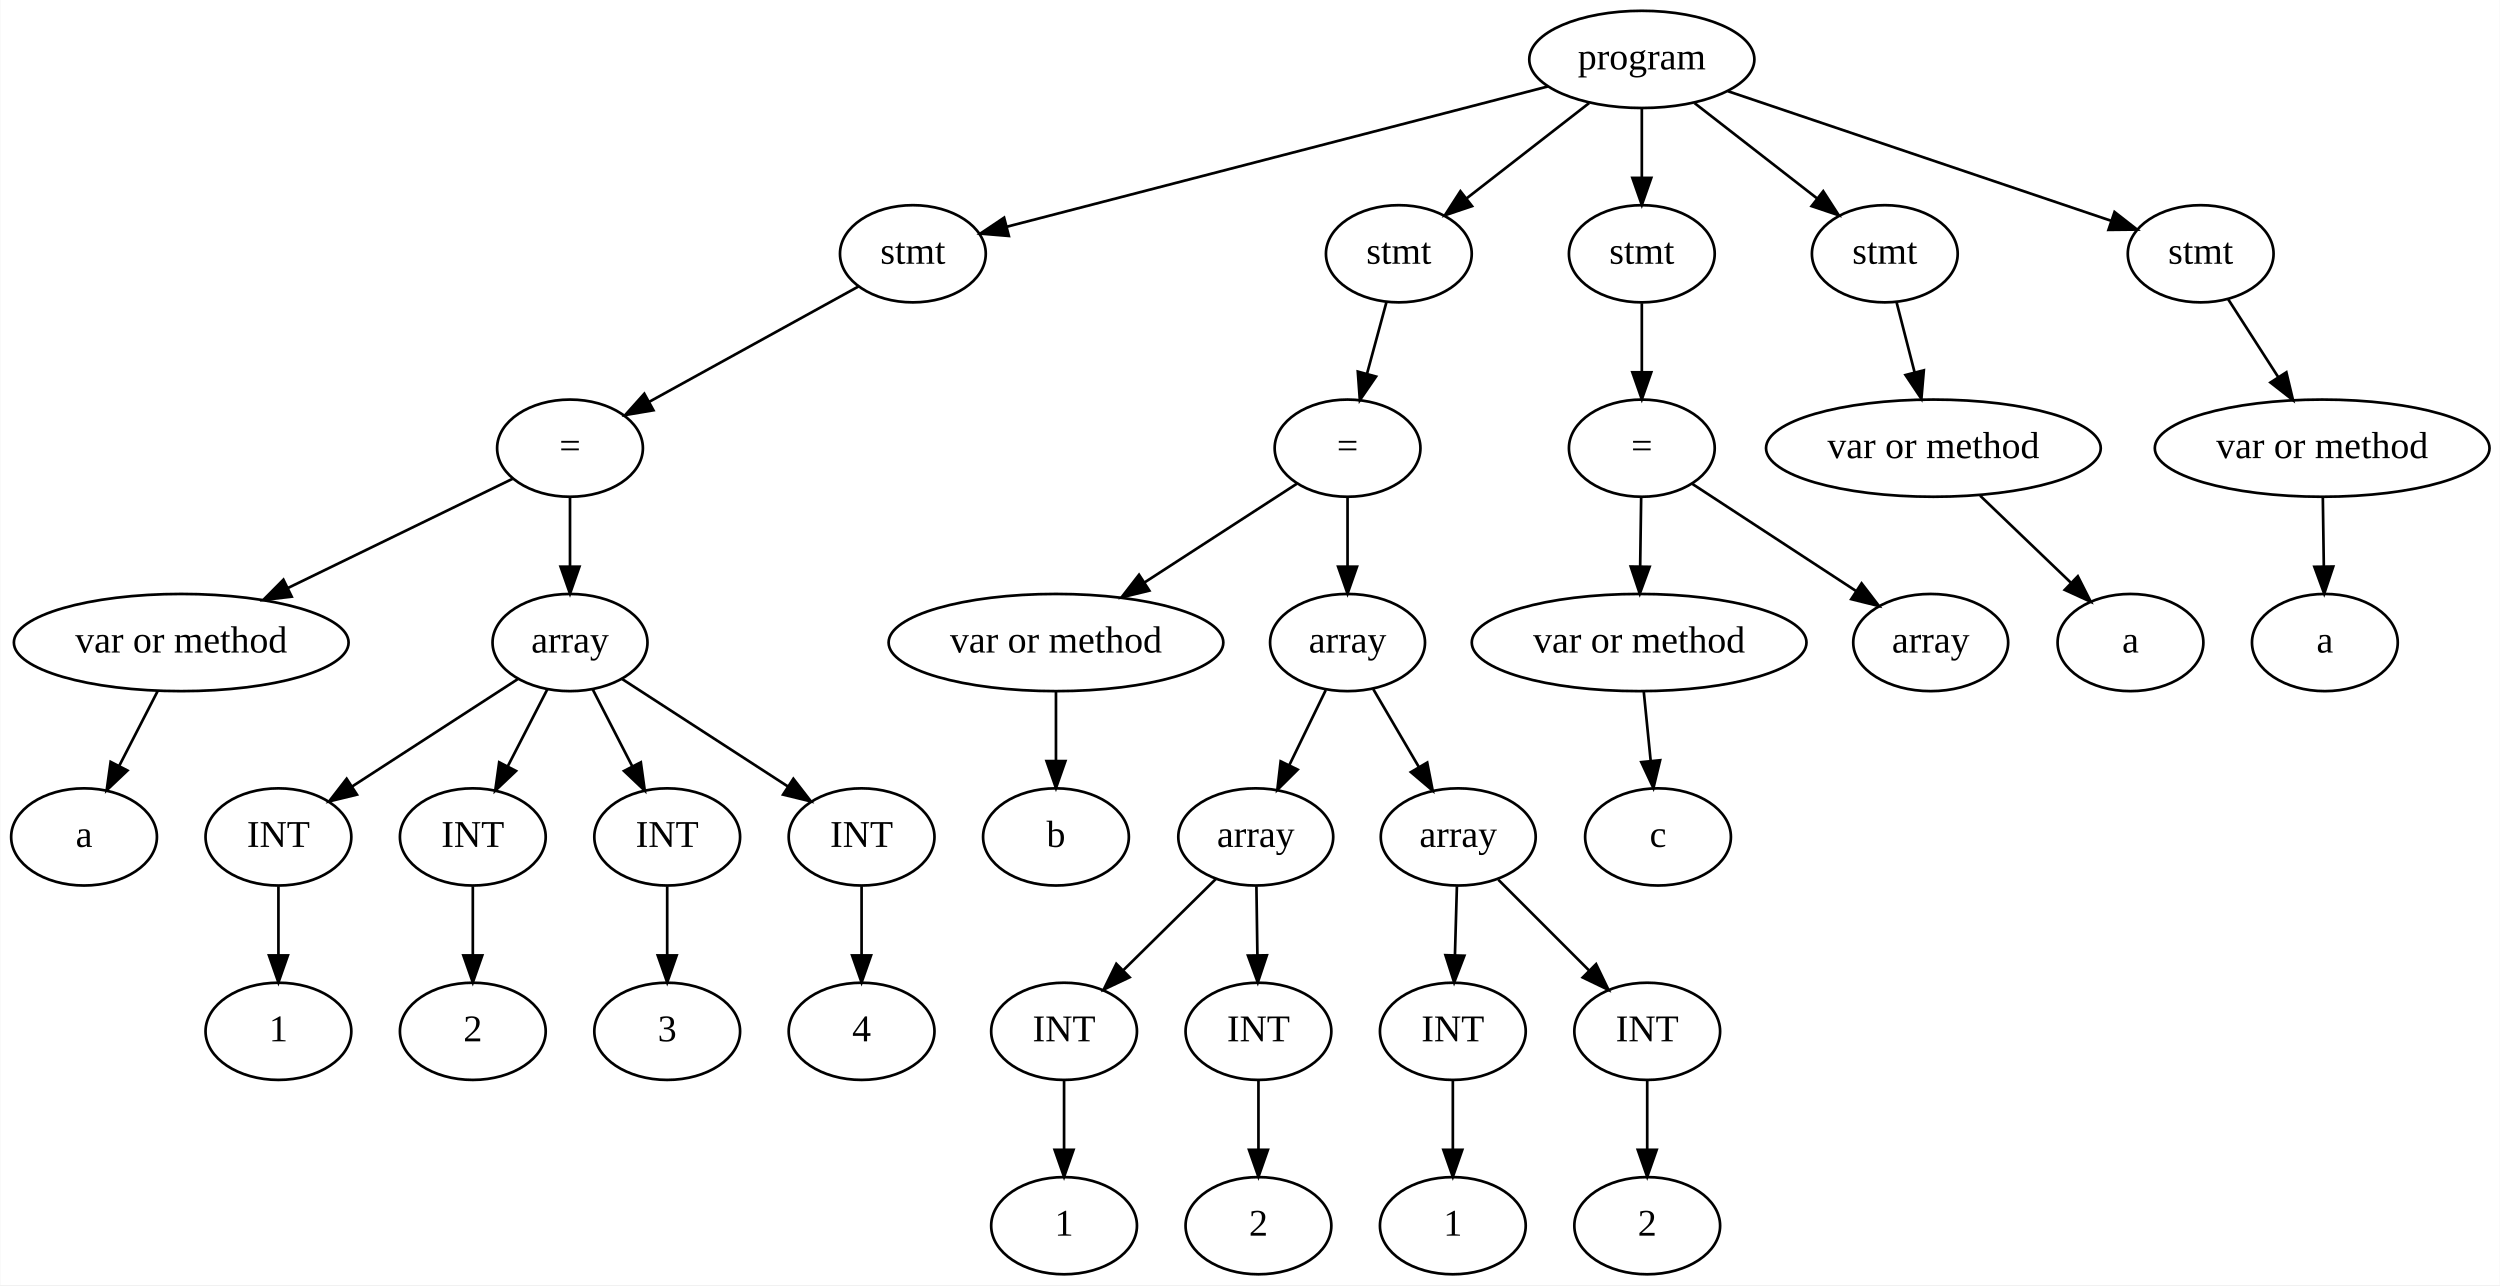
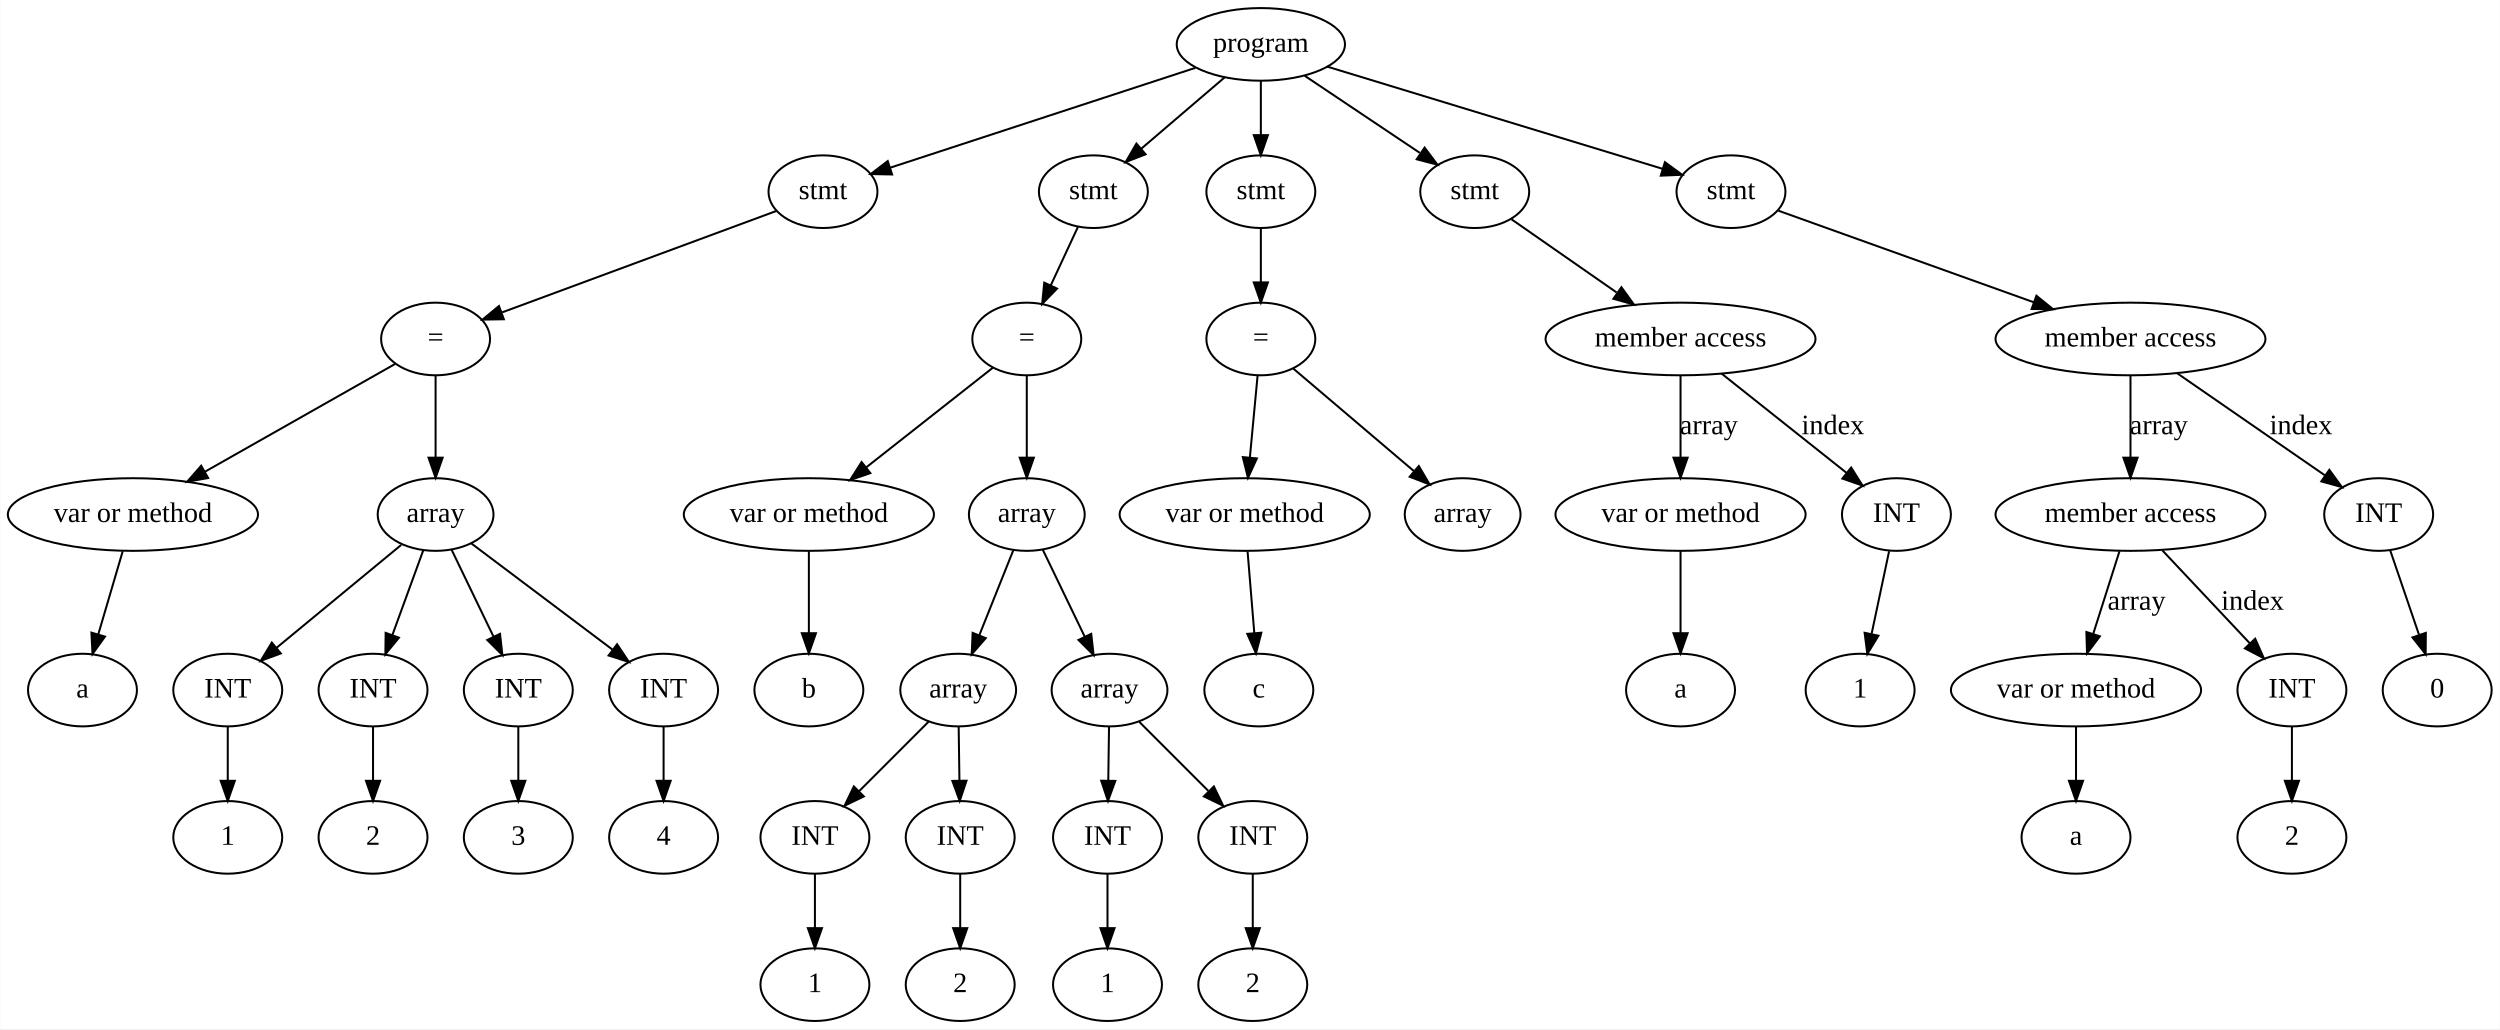
- <svg xmlns="http://www.w3.org/2000/svg" width="926pt" height="476pt" viewBox="0.00 0.00 925.74 476.00">
-   <g id="graph0" class="graph" transform="scale(1 1) rotate(0) translate(4 472)">
-     <polygon fill="white" stroke="none" points="-4,4 -4,-472 921.745,-472 921.745,4 -4,4" />
+ <svg xmlns="http://www.w3.org/2000/svg" width="1239pt" height="510pt" viewBox="0.00 0.00 1238.74 510.00">
+   <g id="graph0" class="graph" transform="scale(1 1) rotate(0) translate(4 506)">
+     <polygon fill="white" stroke="none" points="-4,4 -4,-506 1234.74,-506 1234.74,4 -4,4" />
    <g id="node1" class="node">
-       <ellipse fill="none" stroke="black" cx="604" cy="-450" rx="41.693" ry="18" />
-       <text text-anchor="middle" x="604" y="-446.3" font-family="Times New Roman,serif" font-size="14.00">program</text>
+       <ellipse fill="none" stroke="black" cx="620.745" cy="-484" rx="41.693" ry="18" />
+       <text text-anchor="middle" x="620.745" y="-480.3" font-family="Times New Roman,serif" font-size="14.00">program</text>
    </g>
    <g id="node2" class="node">
-       <ellipse fill="none" stroke="black" cx="334" cy="-378" rx="27" ry="18" />
-       <text text-anchor="middle" x="334" y="-374.3" font-family="Times New Roman,serif" font-size="14.00">stmt</text>
+       <ellipse fill="none" stroke="black" cx="403.745" cy="-411" rx="27" ry="18" />
+       <text text-anchor="middle" x="403.745" y="-407.3" font-family="Times New Roman,serif" font-size="14.00">stmt</text>
    </g>
    <g id="edge13" class="edge">
-       <path fill="none" stroke="black" d="M569.255,-439.992C517.447,-426.56 420.511,-401.429 368.718,-388.001" />
-       <polygon fill="black" stroke="black" points="369.547,-384.6 358.989,-385.479 367.79,-391.376 369.547,-384.6" />
+       <path fill="none" stroke="black" d="M588.257,-472.371C547.515,-459.04 478.037,-436.308 436.957,-422.867" />
+       <polygon fill="black" stroke="black" points="438,-419.525 427.407,-419.742 435.823,-426.178 438,-419.525" />
    </g>
    <g id="node15" class="node">
-       <ellipse fill="none" stroke="black" cx="514" cy="-378" rx="27" ry="18" />
-       <text text-anchor="middle" x="514" y="-374.3" font-family="Times New Roman,serif" font-size="14.00">stmt</text>
+       <ellipse fill="none" stroke="black" cx="537.745" cy="-411" rx="27" ry="18" />
+       <text text-anchor="middle" x="537.745" y="-407.3" font-family="Times New Roman,serif" font-size="14.00">stmt</text>
    </g>
    <g id="edge28" class="edge">
-       <path fill="none" stroke="black" d="M584.471,-433.811C571.161,-423.458 553.416,-409.657 539.064,-398.494" />
-       <polygon fill="black" stroke="black" points="541.106,-395.649 531.064,-392.272 536.809,-401.174 541.106,-395.649" />
+       <path fill="none" stroke="black" d="M602.735,-467.594C590.653,-457.259 574.611,-443.536 561.488,-432.31" />
+       <polygon fill="black" stroke="black" points="563.63,-429.537 553.755,-425.696 559.079,-434.856 563.63,-429.537" />
    </g>
    <g id="node30" class="node">
-       <ellipse fill="none" stroke="black" cx="604" cy="-378" rx="27" ry="18" />
-       <text text-anchor="middle" x="604" y="-374.3" font-family="Times New Roman,serif" font-size="14.00">stmt</text>
+       <ellipse fill="none" stroke="black" cx="620.745" cy="-411" rx="27" ry="18" />
+       <text text-anchor="middle" x="620.745" y="-407.3" font-family="Times New Roman,serif" font-size="14.00">stmt</text>
    </g>
    <g id="edge33" class="edge">
-       <path fill="none" stroke="black" d="M604,-431.697C604,-423.983 604,-414.712 604,-406.112" />
-       <polygon fill="black" stroke="black" points="607.5,-406.104 604,-396.104 600.5,-406.104 607.5,-406.104" />
+       <path fill="none" stroke="black" d="M620.745,-465.813C620.745,-457.789 620.745,-448.047 620.745,-439.069" />
+       <polygon fill="black" stroke="black" points="624.245,-439.029 620.745,-429.029 617.245,-439.029 624.245,-439.029" />
    </g>
    <g id="node35" class="node">
-       <ellipse fill="none" stroke="black" cx="694" cy="-378" rx="27" ry="18" />
-       <text text-anchor="middle" x="694" y="-374.3" font-family="Times New Roman,serif" font-size="14.00">stmt</text>
+       <ellipse fill="none" stroke="black" cx="726.745" cy="-411" rx="27" ry="18" />
+       <text text-anchor="middle" x="726.745" y="-407.3" font-family="Times New Roman,serif" font-size="14.00">stmt</text>
+     </g>
+     <g id="edge39" class="edge">
+       <path fill="none" stroke="black" d="M642.451,-468.461C658.956,-457.405 681.77,-442.125 699.501,-430.248" />
+       <polygon fill="black" stroke="black" points="701.89,-432.861 708.25,-424.388 697.994,-427.045 701.89,-432.861" />
+     </g>
+     <g id="node41" class="node">
+       <ellipse fill="none" stroke="black" cx="853.745" cy="-411" rx="27" ry="18" />
+       <text text-anchor="middle" x="853.745" y="-407.3" font-family="Times New Roman,serif" font-size="14.00">stmt</text>
+     </g>
+     <g id="edge48" class="edge">
+       <path fill="none" stroke="black" d="M653.634,-472.978C697.624,-459.573 775.231,-435.925 819.768,-422.353" />
+       <polygon fill="black" stroke="black" points="820.997,-425.638 829.542,-419.375 818.956,-418.942 820.997,-425.638" />
+     </g>
+     <g id="node3" class="node">
+       <ellipse fill="none" stroke="black" cx="211.745" cy="-338" rx="27" ry="18" />
+       <text text-anchor="middle" x="211.745" y="-334.3" font-family="Times New Roman,serif" font-size="14.00">=</text>
+     </g>
+     <g id="edge12" class="edge">
+       <path fill="none" stroke="black" d="M380.585,-401.436C346.709,-388.909 283.477,-365.526 244.745,-351.203" />
+       <polygon fill="black" stroke="black" points="245.58,-347.78 234.986,-347.595 243.152,-354.346 245.58,-347.78" />
+     </g>
+     <g id="node4" class="node">
+       <ellipse fill="none" stroke="black" cx="61.745" cy="-251" rx="61.99" ry="18" />
+       <text text-anchor="middle" x="61.745" y="-247.3" font-family="Times New Roman,serif" font-size="14.00">var or method</text>
+     </g>
+     <g id="edge10" class="edge">
+       <path fill="none" stroke="black" d="M191.826,-325.713C167.776,-312.084 126.885,-288.913 97.361,-272.183" />
+       <polygon fill="black" stroke="black" points="99.02,-269.1 88.595,-267.215 95.569,-275.19 99.02,-269.1" />
+     </g>
+     <g id="node6" class="node">
+       <ellipse fill="none" stroke="black" cx="211.745" cy="-251" rx="28.695" ry="18" />
+       <text text-anchor="middle" x="211.745" y="-247.3" font-family="Times New Roman,serif" font-size="14.00">array</text>
+     </g>
+     <g id="edge11" class="edge">
+       <path fill="none" stroke="black" d="M211.745,-319.799C211.745,-308.163 211.745,-292.548 211.745,-279.237" />
+       <polygon fill="black" stroke="black" points="215.245,-279.175 211.745,-269.175 208.245,-279.175 215.245,-279.175" />
+     </g>
+     <g id="node5" class="node">
+       <ellipse fill="none" stroke="black" cx="36.745" cy="-164" rx="27" ry="18" />
+       <text text-anchor="middle" x="36.745" y="-160.3" font-family="Times New Roman,serif" font-size="14.00">a</text>
+     </g>
+     <g id="edge1" class="edge">
+       <path fill="none" stroke="black" d="M56.685,-232.799C53.206,-220.97 48.518,-205.03 44.562,-191.578" />
+       <polygon fill="black" stroke="black" points="47.89,-190.491 41.711,-181.885 41.175,-192.467 47.89,-190.491" />
+     </g>
+     <g id="node7" class="node">
+       <ellipse fill="none" stroke="black" cx="108.745" cy="-164" rx="27" ry="18" />
+       <text text-anchor="middle" x="108.745" y="-160.3" font-family="Times New Roman,serif" font-size="14.00">INT</text>
+     </g>
+     <g id="edge3" class="edge">
+       <path fill="none" stroke="black" d="M194.736,-235.964C177.913,-222.081 152.002,-200.698 133.018,-185.031" />
+       <polygon fill="black" stroke="black" points="135.038,-182.16 125.097,-178.495 130.582,-187.559 135.038,-182.16" />
+     </g>
+     <g id="node9" class="node">
+       <ellipse fill="none" stroke="black" cx="180.745" cy="-164" rx="27" ry="18" />
+       <text text-anchor="middle" x="180.745" y="-160.3" font-family="Times New Roman,serif" font-size="14.00">INT</text>
+     </g>
+     <g id="edge5" class="edge">
+       <path fill="none" stroke="black" d="M205.62,-233.207C201.247,-221.216 195.278,-204.851 190.284,-191.157" />
+       <polygon fill="black" stroke="black" points="193.571,-189.954 186.856,-181.758 186.995,-192.352 193.571,-189.954" />
+     </g>
+     <g id="node11" class="node">
+       <ellipse fill="none" stroke="black" cx="252.745" cy="-164" rx="27" ry="18" />
+       <text text-anchor="middle" x="252.745" y="-160.3" font-family="Times New Roman,serif" font-size="14.00">INT</text>
+     </g>
+     <g id="edge7" class="edge">
+       <path fill="none" stroke="black" d="M219.65,-233.611C225.549,-221.382 233.719,-204.443 240.466,-190.456" />
+       <polygon fill="black" stroke="black" points="243.671,-191.866 244.864,-181.339 237.367,-188.825 243.671,-191.866" />
+     </g>
+     <g id="node13" class="node">
+       <ellipse fill="none" stroke="black" cx="324.745" cy="-164" rx="27" ry="18" />
+       <text text-anchor="middle" x="324.745" y="-160.3" font-family="Times New Roman,serif" font-size="14.00">INT</text>
+     </g>
+     <g id="edge9" class="edge">
+       <path fill="none" stroke="black" d="M229.401,-236.719C248.168,-222.602 278.018,-200.148 299.317,-184.127" />
+       <polygon fill="black" stroke="black" points="301.695,-186.718 307.582,-177.91 297.487,-181.124 301.695,-186.718" />
+     </g>
+     <g id="node8" class="node">
+       <ellipse fill="none" stroke="black" cx="108.745" cy="-91" rx="27" ry="18" />
+       <text text-anchor="middle" x="108.745" y="-87.3" font-family="Times New Roman,serif" font-size="14.00">1</text>
+     </g>
+     <g id="edge2" class="edge">
+       <path fill="none" stroke="black" d="M108.745,-145.813C108.745,-137.789 108.745,-128.047 108.745,-119.069" />
+       <polygon fill="black" stroke="black" points="112.245,-119.029 108.745,-109.029 105.245,-119.029 112.245,-119.029" />
+     </g>
+     <g id="node10" class="node">
+       <ellipse fill="none" stroke="black" cx="180.745" cy="-91" rx="27" ry="18" />
+       <text text-anchor="middle" x="180.745" y="-87.3" font-family="Times New Roman,serif" font-size="14.00">2</text>
+     </g>
+     <g id="edge4" class="edge">
+       <path fill="none" stroke="black" d="M180.745,-145.813C180.745,-137.789 180.745,-128.047 180.745,-119.069" />
+       <polygon fill="black" stroke="black" points="184.245,-119.029 180.745,-109.029 177.245,-119.029 184.245,-119.029" />
+     </g>
+     <g id="node12" class="node">
+       <ellipse fill="none" stroke="black" cx="252.745" cy="-91" rx="27" ry="18" />
+       <text text-anchor="middle" x="252.745" y="-87.3" font-family="Times New Roman,serif" font-size="14.00">3</text>
+     </g>
+     <g id="edge6" class="edge">
+       <path fill="none" stroke="black" d="M252.745,-145.813C252.745,-137.789 252.745,-128.047 252.745,-119.069" />
+       <polygon fill="black" stroke="black" points="256.245,-119.029 252.745,-109.029 249.245,-119.029 256.245,-119.029" />
+     </g>
+     <g id="node14" class="node">
+       <ellipse fill="none" stroke="black" cx="324.745" cy="-91" rx="27" ry="18" />
+       <text text-anchor="middle" x="324.745" y="-87.3" font-family="Times New Roman,serif" font-size="14.00">4</text>
+     </g>
+     <g id="edge8" class="edge">
+       <path fill="none" stroke="black" d="M324.745,-145.813C324.745,-137.789 324.745,-128.047 324.745,-119.069" />
+       <polygon fill="black" stroke="black" points="328.245,-119.029 324.745,-109.029 321.245,-119.029 328.245,-119.029" />
+     </g>
+     <g id="node16" class="node">
+       <ellipse fill="none" stroke="black" cx="504.745" cy="-338" rx="27" ry="18" />
+       <text text-anchor="middle" x="504.745" y="-334.3" font-family="Times New Roman,serif" font-size="14.00">=</text>
+     </g>
+     <g id="edge27" class="edge">
+       <path fill="none" stroke="black" d="M530.091,-393.533C526.092,-384.93 521.11,-374.21 516.623,-364.557" />
+       <polygon fill="black" stroke="black" points="519.746,-362.971 512.357,-355.378 513.398,-365.922 519.746,-362.971" />
+     </g>
+     <g id="node17" class="node">
+       <ellipse fill="none" stroke="black" cx="396.745" cy="-251" rx="61.99" ry="18" />
+       <text text-anchor="middle" x="396.745" y="-247.3" font-family="Times New Roman,serif" font-size="14.00">var or method</text>
+     </g>
+     <g id="edge25" class="edge">
+       <path fill="none" stroke="black" d="M487.87,-323.719C471.08,-310.505 445.009,-289.986 425.048,-274.276" />
+       <polygon fill="black" stroke="black" points="427.208,-271.522 417.185,-268.088 422.879,-277.023 427.208,-271.522" />
+     </g>
+     <g id="node19" class="node">
+       <ellipse fill="none" stroke="black" cx="504.745" cy="-251" rx="28.695" ry="18" />
+       <text text-anchor="middle" x="504.745" y="-247.3" font-family="Times New Roman,serif" font-size="14.00">array</text>
+     </g>
+     <g id="edge26" class="edge">
+       <path fill="none" stroke="black" d="M504.745,-319.799C504.745,-308.163 504.745,-292.548 504.745,-279.237" />
+       <polygon fill="black" stroke="black" points="508.245,-279.175 504.745,-269.175 501.245,-279.175 508.245,-279.175" />
+     </g>
+     <g id="node18" class="node">
+       <ellipse fill="none" stroke="black" cx="396.745" cy="-164" rx="27" ry="18" />
+       <text text-anchor="middle" x="396.745" y="-160.3" font-family="Times New Roman,serif" font-size="14.00">b</text>
+     </g>
+     <g id="edge14" class="edge">
+       <path fill="none" stroke="black" d="M396.745,-232.799C396.745,-221.163 396.745,-205.548 396.745,-192.237" />
+       <polygon fill="black" stroke="black" points="400.245,-192.175 396.745,-182.175 393.245,-192.175 400.245,-192.175" />
+     </g>
+     <g id="node20" class="node">
+       <ellipse fill="none" stroke="black" cx="470.745" cy="-164" rx="28.695" ry="18" />
+       <text text-anchor="middle" x="470.745" y="-160.3" font-family="Times New Roman,serif" font-size="14.00">array</text>
+     </g>
+     <g id="edge19" class="edge">
+       <path fill="none" stroke="black" d="M498.027,-233.207C493.231,-221.216 486.685,-204.851 481.207,-191.157" />
+       <polygon fill="black" stroke="black" points="484.412,-189.743 477.448,-181.758 477.912,-192.343 484.412,-189.743" />
+     </g>
+     <g id="node25" class="node">
+       <ellipse fill="none" stroke="black" cx="545.745" cy="-164" rx="28.695" ry="18" />
+       <text text-anchor="middle" x="545.745" y="-160.3" font-family="Times New Roman,serif" font-size="14.00">array</text>
+     </g>
+     <g id="edge24" class="edge">
+       <path fill="none" stroke="black" d="M512.65,-233.611C518.549,-221.382 526.719,-204.443 533.466,-190.456" />
+       <polygon fill="black" stroke="black" points="536.671,-191.866 537.864,-181.339 530.367,-188.825 536.671,-191.866" />
+     </g>
+     <g id="node21" class="node">
+       <ellipse fill="none" stroke="black" cx="399.745" cy="-91" rx="27" ry="18" />
+       <text text-anchor="middle" x="399.745" y="-87.3" font-family="Times New Roman,serif" font-size="14.00">INT</text>
+     </g>
+     <g id="edge16" class="edge">
+       <path fill="none" stroke="black" d="M456.033,-148.289C446.133,-138.388 432.901,-125.157 421.754,-114.01" />
+       <polygon fill="black" stroke="black" points="423.983,-111.289 414.437,-106.692 419.033,-116.238 423.983,-111.289" />
+     </g>
+     <g id="node23" class="node">
+       <ellipse fill="none" stroke="black" cx="471.745" cy="-91" rx="27" ry="18" />
+       <text text-anchor="middle" x="471.745" y="-87.3" font-family="Times New Roman,serif" font-size="14.00">INT</text>
+     </g>
+     <g id="edge18" class="edge">
+       <path fill="none" stroke="black" d="M470.987,-145.813C471.1,-137.789 471.237,-128.047 471.363,-119.069" />
+       <polygon fill="black" stroke="black" points="474.863,-119.077 471.505,-109.029 467.864,-118.979 474.863,-119.077" />
+     </g>
+     <g id="node22" class="node">
+       <ellipse fill="none" stroke="black" cx="399.745" cy="-18" rx="27" ry="18" />
+       <text text-anchor="middle" x="399.745" y="-14.3" font-family="Times New Roman,serif" font-size="14.00">1</text>
+     </g>
+     <g id="edge15" class="edge">
+       <path fill="none" stroke="black" d="M399.745,-72.813C399.745,-64.79 399.745,-55.047 399.745,-46.069" />
+       <polygon fill="black" stroke="black" points="403.245,-46.029 399.745,-36.029 396.245,-46.029 403.245,-46.029" />
+     </g>
+     <g id="node24" class="node">
+       <ellipse fill="none" stroke="black" cx="471.745" cy="-18" rx="27" ry="18" />
+       <text text-anchor="middle" x="471.745" y="-14.3" font-family="Times New Roman,serif" font-size="14.00">2</text>
+     </g>
+     <g id="edge17" class="edge">
+       <path fill="none" stroke="black" d="M471.745,-72.813C471.745,-64.79 471.745,-55.047 471.745,-46.069" />
+       <polygon fill="black" stroke="black" points="475.245,-46.029 471.745,-36.029 468.245,-46.029 475.245,-46.029" />
+     </g>
+     <g id="node26" class="node">
+       <ellipse fill="none" stroke="black" cx="544.745" cy="-91" rx="27" ry="18" />
+       <text text-anchor="middle" x="544.745" y="-87.3" font-family="Times New Roman,serif" font-size="14.00">INT</text>
+     </g>
+     <g id="edge21" class="edge">
+       <path fill="none" stroke="black" d="M545.502,-145.813C545.389,-137.789 545.252,-128.047 545.126,-119.069" />
+       <polygon fill="black" stroke="black" points="548.625,-118.979 544.984,-109.029 541.626,-119.077 548.625,-118.979" />
+     </g>
+     <g id="node28" class="node">
+       <ellipse fill="none" stroke="black" cx="616.745" cy="-91" rx="27" ry="18" />
+       <text text-anchor="middle" x="616.745" y="-87.3" font-family="Times New Roman,serif" font-size="14.00">INT</text>
+     </g>
+     <g id="edge23" class="edge">
+       <path fill="none" stroke="black" d="M560.456,-148.289C570.356,-138.388 583.588,-125.157 594.735,-114.01" />
+       <polygon fill="black" stroke="black" points="597.456,-116.238 602.052,-106.692 592.506,-111.289 597.456,-116.238" />
+     </g>
+     <g id="node27" class="node">
+       <ellipse fill="none" stroke="black" cx="544.745" cy="-18" rx="27" ry="18" />
+       <text text-anchor="middle" x="544.745" y="-14.3" font-family="Times New Roman,serif" font-size="14.00">1</text>
+     </g>
+     <g id="edge20" class="edge">
+       <path fill="none" stroke="black" d="M544.745,-72.813C544.745,-64.79 544.745,-55.047 544.745,-46.069" />
+       <polygon fill="black" stroke="black" points="548.245,-46.029 544.745,-36.029 541.245,-46.029 548.245,-46.029" />
+     </g>
+     <g id="node29" class="node">
+       <ellipse fill="none" stroke="black" cx="616.745" cy="-18" rx="27" ry="18" />
+       <text text-anchor="middle" x="616.745" y="-14.3" font-family="Times New Roman,serif" font-size="14.00">2</text>
+     </g>
+     <g id="edge22" class="edge">
+       <path fill="none" stroke="black" d="M616.745,-72.813C616.745,-64.79 616.745,-55.047 616.745,-46.069" />
+       <polygon fill="black" stroke="black" points="620.245,-46.029 616.745,-36.029 613.245,-46.029 620.245,-46.029" />
+     </g>
+     <g id="node31" class="node">
+       <ellipse fill="none" stroke="black" cx="620.745" cy="-338" rx="27" ry="18" />
+       <text text-anchor="middle" x="620.745" y="-334.3" font-family="Times New Roman,serif" font-size="14.00">=</text>
+     </g>
+     <g id="edge32" class="edge">
+       <path fill="none" stroke="black" d="M620.745,-392.813C620.745,-384.789 620.745,-375.047 620.745,-366.069" />
+       <polygon fill="black" stroke="black" points="624.245,-366.029 620.745,-356.029 617.245,-366.029 624.245,-366.029" />
+     </g>
+     <g id="node32" class="node">
+       <ellipse fill="none" stroke="black" cx="612.745" cy="-251" rx="61.99" ry="18" />
+       <text text-anchor="middle" x="612.745" y="-247.3" font-family="Times New Roman,serif" font-size="14.00">var or method</text>
+     </g>
+     <g id="edge30" class="edge">
+       <path fill="none" stroke="black" d="M619.126,-319.799C618.03,-308.163 616.561,-292.548 615.308,-279.237" />
+       <polygon fill="black" stroke="black" points="618.783,-278.803 614.361,-269.175 611.814,-279.459 618.783,-278.803" />
+     </g>
+     <g id="node34" class="node">
+       <ellipse fill="none" stroke="black" cx="720.745" cy="-251" rx="28.695" ry="18" />
+       <text text-anchor="middle" x="720.745" y="-247.3" font-family="Times New Roman,serif" font-size="14.00">array</text>
+     </g>
+     <g id="edge31" class="edge">
+       <path fill="none" stroke="black" d="M636.811,-323.343C652.971,-309.608 678.083,-288.262 696.632,-272.495" />
+       <polygon fill="black" stroke="black" points="699.033,-275.049 704.385,-265.905 694.499,-269.715 699.033,-275.049" />
+     </g>
+     <g id="node33" class="node">
+       <ellipse fill="none" stroke="black" cx="619.745" cy="-164" rx="27" ry="18" />
+       <text text-anchor="middle" x="619.745" y="-160.3" font-family="Times New Roman,serif" font-size="14.00">c</text>
+     </g>
+     <g id="edge29" class="edge">
+       <path fill="none" stroke="black" d="M614.161,-232.799C615.119,-221.163 616.405,-205.548 617.501,-192.237" />
+       <polygon fill="black" stroke="black" points="620.997,-192.429 618.33,-182.175 614.021,-191.854 620.997,-192.429" />
+     </g>
+     <g id="node36" class="node">
+       <ellipse fill="none" stroke="black" cx="828.745" cy="-338" rx="66.888" ry="18" />
+       <text text-anchor="middle" x="828.745" y="-334.3" font-family="Times New Roman,serif" font-size="14.00">member access</text>
+     </g>
+     <g id="edge38" class="edge">
+       <path fill="none" stroke="black" d="M744.98,-397.307C759.424,-387.253 779.948,-372.966 797.065,-361.052" />
+       <polygon fill="black" stroke="black" points="799.447,-363.658 805.655,-355.072 795.448,-357.913 799.447,-363.658" />
+     </g>
+     <g id="node37" class="node">
+       <ellipse fill="none" stroke="black" cx="828.745" cy="-251" rx="61.99" ry="18" />
+       <text text-anchor="middle" x="828.745" y="-247.3" font-family="Times New Roman,serif" font-size="14.00">var or method</text>
    </g>
    <g id="edge36" class="edge">
-       <path fill="none" stroke="black" d="M623.529,-433.811C636.839,-423.458 654.584,-409.657 668.936,-398.494" />
-       <polygon fill="black" stroke="black" points="671.191,-401.174 676.936,-392.272 666.894,-395.649 671.191,-401.174" />
+       <path fill="none" stroke="black" d="M828.745,-319.799C828.745,-308.163 828.745,-292.548 828.745,-279.237" />
+       <polygon fill="black" stroke="black" points="832.245,-279.175 828.745,-269.175 825.245,-279.175 832.245,-279.175" />
+       <text text-anchor="middle" x="842.745" y="-290.8" font-family="Times New Roman,serif" font-size="14.00">array</text>
+     </g>
+     <g id="node39" class="node">
+       <ellipse fill="none" stroke="black" cx="935.745" cy="-251" rx="27" ry="18" />
+       <text text-anchor="middle" x="935.745" y="-247.3" font-family="Times New Roman,serif" font-size="14.00">INT</text>
+     </g>
+     <g id="edge37" class="edge">
+       <path fill="none" stroke="black" d="M849.122,-320.812C866.764,-306.798 892.327,-286.491 911.112,-271.568" />
+       <polygon fill="black" stroke="black" points="913.306,-274.295 918.959,-265.335 908.952,-268.814 913.306,-274.295" />
+       <text text-anchor="middle" x="904.245" y="-290.8" font-family="Times New Roman,serif" font-size="14.00">index</text>
    </g>
    <g id="node38" class="node">
-       <ellipse fill="none" stroke="black" cx="811" cy="-378" rx="27" ry="18" />
-       <text text-anchor="middle" x="811" y="-374.3" font-family="Times New Roman,serif" font-size="14.00">stmt</text>
-     </g>
-     <g id="edge39" class="edge">
-       <path fill="none" stroke="black" d="M635.89,-438.216C674.387,-425.198 738.808,-403.413 777.857,-390.208" />
-       <polygon fill="black" stroke="black" points="779.092,-393.485 787.444,-386.966 776.85,-386.854 779.092,-393.485" />
-     </g>
-     <g id="node3" class="node">
-       <ellipse fill="none" stroke="black" cx="207" cy="-306" rx="27" ry="18" />
-       <text text-anchor="middle" x="207" y="-302.3" font-family="Times New Roman,serif" font-size="14.00">=</text>
-     </g>
-     <g id="edge12" class="edge">
-       <path fill="none" stroke="black" d="M313.876,-365.908C293.006,-354.405 260.162,-336.302 236.388,-323.198" />
-       <polygon fill="black" stroke="black" points="237.897,-320.034 227.45,-318.272 234.518,-326.164 237.897,-320.034" />
-     </g>
-     <g id="node4" class="node">
-       <ellipse fill="none" stroke="black" cx="63" cy="-234" rx="61.99" ry="18" />
-       <text text-anchor="middle" x="63" y="-230.3" font-family="Times New Roman,serif" font-size="14.00">var or method</text>
-     </g>
-     <g id="edge10" class="edge">
-       <path fill="none" stroke="black" d="M185.752,-294.671C163.918,-284.057 129.413,-267.284 102.539,-254.22" />
-       <polygon fill="black" stroke="black" points="103.909,-250.995 93.385,-249.77 100.848,-257.29 103.909,-250.995" />
-     </g>
-     <g id="node6" class="node">
-       <ellipse fill="none" stroke="black" cx="207" cy="-234" rx="28.695" ry="18" />
-       <text text-anchor="middle" x="207" y="-230.3" font-family="Times New Roman,serif" font-size="14.00">array</text>
-     </g>
-     <g id="edge11" class="edge">
-       <path fill="none" stroke="black" d="M207,-287.697C207,-279.983 207,-270.712 207,-262.112" />
-       <polygon fill="black" stroke="black" points="210.5,-262.104 207,-252.104 203.5,-262.104 210.5,-262.104" />
-     </g>
-     <g id="node5" class="node">
-       <ellipse fill="none" stroke="black" cx="27" cy="-162" rx="27" ry="18" />
-       <text text-anchor="middle" x="27" y="-158.3" font-family="Times New Roman,serif" font-size="14.00">a</text>
-     </g>
-     <g id="edge1" class="edge">
-       <path fill="none" stroke="black" d="M54.285,-216.055C50.023,-207.767 44.803,-197.618 40.075,-188.424" />
-       <polygon fill="black" stroke="black" points="43.072,-186.599 35.386,-179.307 36.847,-189.801 43.072,-186.599" />
-     </g>
-     <g id="node7" class="node">
-       <ellipse fill="none" stroke="black" cx="99" cy="-162" rx="27" ry="18" />
-       <text text-anchor="middle" x="99" y="-158.3" font-family="Times New Roman,serif" font-size="14.00">INT</text>
-     </g>
-     <g id="edge3" class="edge">
-       <path fill="none" stroke="black" d="M187.692,-220.485C170.617,-209.418 145.516,-193.149 126.371,-180.741" />
-       <polygon fill="black" stroke="black" points="128.075,-177.674 117.779,-175.172 124.267,-183.548 128.075,-177.674" />
-     </g>
-     <g id="node9" class="node">
-       <ellipse fill="none" stroke="black" cx="171" cy="-162" rx="27" ry="18" />
-       <text text-anchor="middle" x="171" y="-158.3" font-family="Times New Roman,serif" font-size="14.00">INT</text>
-     </g>
-     <g id="edge5" class="edge">
-       <path fill="none" stroke="black" d="M198.65,-216.765C194.288,-208.283 188.853,-197.714 183.959,-188.197" />
-       <polygon fill="black" stroke="black" points="186.99,-186.439 179.304,-179.147 180.765,-189.641 186.99,-186.439" />
-     </g>
-     <g id="node11" class="node">
-       <ellipse fill="none" stroke="black" cx="243" cy="-162" rx="27" ry="18" />
-       <text text-anchor="middle" x="243" y="-158.3" font-family="Times New Roman,serif" font-size="14.00">INT</text>
-     </g>
-     <g id="edge7" class="edge">
-       <path fill="none" stroke="black" d="M215.35,-216.765C219.712,-208.283 225.147,-197.714 230.041,-188.197" />
-       <polygon fill="black" stroke="black" points="233.235,-189.641 234.696,-179.147 227.01,-186.439 233.235,-189.641" />
-     </g>
-     <g id="node13" class="node">
-       <ellipse fill="none" stroke="black" cx="315" cy="-162" rx="27" ry="18" />
-       <text text-anchor="middle" x="315" y="-158.3" font-family="Times New Roman,serif" font-size="14.00">INT</text>
-     </g>
-     <g id="edge9" class="edge">
-       <path fill="none" stroke="black" d="M226.308,-220.485C243.383,-209.418 268.484,-193.149 287.629,-180.741" />
-       <polygon fill="black" stroke="black" points="289.733,-183.548 296.221,-175.172 285.925,-177.674 289.733,-183.548" />
-     </g>
-     <g id="node8" class="node">
-       <ellipse fill="none" stroke="black" cx="99" cy="-90" rx="27" ry="18" />
-       <text text-anchor="middle" x="99" y="-86.3" font-family="Times New Roman,serif" font-size="14.00">1</text>
-     </g>
-     <g id="edge2" class="edge">
-       <path fill="none" stroke="black" d="M99,-143.697C99,-135.983 99,-126.712 99,-118.112" />
-       <polygon fill="black" stroke="black" points="102.5,-118.104 99,-108.104 95.5,-118.104 102.5,-118.104" />
-     </g>
-     <g id="node10" class="node">
-       <ellipse fill="none" stroke="black" cx="171" cy="-90" rx="27" ry="18" />
-       <text text-anchor="middle" x="171" y="-86.3" font-family="Times New Roman,serif" font-size="14.00">2</text>
-     </g>
-     <g id="edge4" class="edge">
-       <path fill="none" stroke="black" d="M171,-143.697C171,-135.983 171,-126.712 171,-118.112" />
-       <polygon fill="black" stroke="black" points="174.5,-118.104 171,-108.104 167.5,-118.104 174.5,-118.104" />
-     </g>
-     <g id="node12" class="node">
-       <ellipse fill="none" stroke="black" cx="243" cy="-90" rx="27" ry="18" />
-       <text text-anchor="middle" x="243" y="-86.3" font-family="Times New Roman,serif" font-size="14.00">3</text>
-     </g>
-     <g id="edge6" class="edge">
-       <path fill="none" stroke="black" d="M243,-143.697C243,-135.983 243,-126.712 243,-118.112" />
-       <polygon fill="black" stroke="black" points="246.5,-118.104 243,-108.104 239.5,-118.104 246.5,-118.104" />
-     </g>
-     <g id="node14" class="node">
-       <ellipse fill="none" stroke="black" cx="315" cy="-90" rx="27" ry="18" />
-       <text text-anchor="middle" x="315" y="-86.3" font-family="Times New Roman,serif" font-size="14.00">4</text>
-     </g>
-     <g id="edge8" class="edge">
-       <path fill="none" stroke="black" d="M315,-143.697C315,-135.983 315,-126.712 315,-118.112" />
-       <polygon fill="black" stroke="black" points="318.5,-118.104 315,-108.104 311.5,-118.104 318.5,-118.104" />
-     </g>
-     <g id="node16" class="node">
-       <ellipse fill="none" stroke="black" cx="495" cy="-306" rx="27" ry="18" />
-       <text text-anchor="middle" x="495" y="-302.3" font-family="Times New Roman,serif" font-size="14.00">=</text>
-     </g>
-     <g id="edge27" class="edge">
-       <path fill="none" stroke="black" d="M509.401,-360.055C507.254,-352.145 504.647,-342.54 502.244,-333.688" />
-       <polygon fill="black" stroke="black" points="505.554,-332.523 499.557,-323.789 498.799,-334.357 505.554,-332.523" />
-     </g>
-     <g id="node17" class="node">
-       <ellipse fill="none" stroke="black" cx="387" cy="-234" rx="61.99" ry="18" />
-       <text text-anchor="middle" x="387" y="-230.3" font-family="Times New Roman,serif" font-size="14.00">var or method</text>
-     </g>
-     <g id="edge25" class="edge">
-       <path fill="none" stroke="black" d="M476.188,-292.807C460.64,-282.73 438.2,-268.185 419.719,-256.207" />
-       <polygon fill="black" stroke="black" points="421.575,-253.239 411.279,-250.737 417.767,-259.113 421.575,-253.239" />
-     </g>
-     <g id="node19" class="node">
-       <ellipse fill="none" stroke="black" cx="495" cy="-234" rx="28.695" ry="18" />
-       <text text-anchor="middle" x="495" y="-230.3" font-family="Times New Roman,serif" font-size="14.00">array</text>
-     </g>
-     <g id="edge26" class="edge">
-       <path fill="none" stroke="black" d="M495,-287.697C495,-279.983 495,-270.712 495,-262.112" />
-       <polygon fill="black" stroke="black" points="498.5,-262.104 495,-252.104 491.5,-262.104 498.5,-262.104" />
-     </g>
-     <g id="node18" class="node">
-       <ellipse fill="none" stroke="black" cx="387" cy="-162" rx="27" ry="18" />
-       <text text-anchor="middle" x="387" y="-158.3" font-family="Times New Roman,serif" font-size="14.00">b</text>
-     </g>
-     <g id="edge14" class="edge">
-       <path fill="none" stroke="black" d="M387,-215.697C387,-207.983 387,-198.712 387,-190.112" />
-       <polygon fill="black" stroke="black" points="390.5,-190.104 387,-180.104 383.5,-190.104 390.5,-190.104" />
-     </g>
-     <g id="node20" class="node">
-       <ellipse fill="none" stroke="black" cx="461" cy="-162" rx="28.695" ry="18" />
-       <text text-anchor="middle" x="461" y="-158.3" font-family="Times New Roman,serif" font-size="14.00">array</text>
-     </g>
-     <g id="edge19" class="edge">
-       <path fill="none" stroke="black" d="M486.942,-216.411C482.92,-208.129 477.964,-197.925 473.464,-188.662" />
-       <polygon fill="black" stroke="black" points="476.517,-186.936 469,-179.47 470.221,-189.994 476.517,-186.936" />
-     </g>
-     <g id="node25" class="node">
-       <ellipse fill="none" stroke="black" cx="536" cy="-162" rx="28.695" ry="18" />
-       <text text-anchor="middle" x="536" y="-158.3" font-family="Times New Roman,serif" font-size="14.00">array</text>
-     </g>
-     <g id="edge24" class="edge">
-       <path fill="none" stroke="black" d="M504.509,-216.765C509.529,-208.195 515.796,-197.494 521.415,-187.9" />
-       <polygon fill="black" stroke="black" points="524.508,-189.545 526.542,-179.147 518.468,-186.007 524.508,-189.545" />
-     </g>
-     <g id="node21" class="node">
-       <ellipse fill="none" stroke="black" cx="390" cy="-90" rx="27" ry="18" />
-       <text text-anchor="middle" x="390" y="-86.3" font-family="Times New Roman,serif" font-size="14.00">INT</text>
-     </g>
-     <g id="edge16" class="edge">
-       <path fill="none" stroke="black" d="M446.289,-146.496C436.388,-136.735 423.157,-123.69 412.01,-112.7" />
-       <polygon fill="black" stroke="black" points="414.271,-110.014 404.692,-105.485 409.356,-114.999 414.271,-110.014" />
-     </g>
-     <g id="node23" class="node">
-       <ellipse fill="none" stroke="black" cx="462" cy="-90" rx="27" ry="18" />
-       <text text-anchor="middle" x="462" y="-86.3" font-family="Times New Roman,serif" font-size="14.00">INT</text>
-     </g>
-     <g id="edge18" class="edge">
-       <path fill="none" stroke="black" d="M461.247,-143.697C461.357,-135.983 461.49,-126.712 461.613,-118.112" />
-       <polygon fill="black" stroke="black" points="465.112,-118.153 461.756,-108.104 458.113,-118.053 465.112,-118.153" />
-     </g>
-     <g id="node22" class="node">
-       <ellipse fill="none" stroke="black" cx="390" cy="-18" rx="27" ry="18" />
-       <text text-anchor="middle" x="390" y="-14.3" font-family="Times New Roman,serif" font-size="14.00">1</text>
-     </g>
-     <g id="edge15" class="edge">
-       <path fill="none" stroke="black" d="M390,-71.697C390,-63.983 390,-54.712 390,-46.112" />
-       <polygon fill="black" stroke="black" points="393.5,-46.104 390,-36.104 386.5,-46.104 393.5,-46.104" />
-     </g>
-     <g id="node24" class="node">
-       <ellipse fill="none" stroke="black" cx="462" cy="-18" rx="27" ry="18" />
-       <text text-anchor="middle" x="462" y="-14.3" font-family="Times New Roman,serif" font-size="14.00">2</text>
-     </g>
-     <g id="edge17" class="edge">
-       <path fill="none" stroke="black" d="M462,-71.697C462,-63.983 462,-54.712 462,-46.112" />
-       <polygon fill="black" stroke="black" points="465.5,-46.104 462,-36.104 458.5,-46.104 465.5,-46.104" />
-     </g>
-     <g id="node26" class="node">
-       <ellipse fill="none" stroke="black" cx="534" cy="-90" rx="27" ry="18" />
-       <text text-anchor="middle" x="534" y="-86.3" font-family="Times New Roman,serif" font-size="14.00">INT</text>
-     </g>
-     <g id="edge21" class="edge">
-       <path fill="none" stroke="black" d="M535.506,-143.697C535.285,-135.983 535.02,-126.712 534.775,-118.112" />
-       <polygon fill="black" stroke="black" points="538.273,-118 534.489,-108.104 531.276,-118.2 538.273,-118" />
-     </g>
-     <g id="node28" class="node">
-       <ellipse fill="none" stroke="black" cx="606" cy="-90" rx="27" ry="18" />
-       <text text-anchor="middle" x="606" y="-86.3" font-family="Times New Roman,serif" font-size="14.00">INT</text>
-     </g>
-     <g id="edge23" class="edge">
-       <path fill="none" stroke="black" d="M550.845,-146.155C560.628,-136.372 573.596,-123.404 584.5,-112.5" />
-       <polygon fill="black" stroke="black" points="587.059,-114.891 591.655,-105.345 582.109,-109.941 587.059,-114.891" />
-     </g>
-     <g id="node27" class="node">
-       <ellipse fill="none" stroke="black" cx="534" cy="-18" rx="27" ry="18" />
-       <text text-anchor="middle" x="534" y="-14.3" font-family="Times New Roman,serif" font-size="14.00">1</text>
-     </g>
-     <g id="edge20" class="edge">
-       <path fill="none" stroke="black" d="M534,-71.697C534,-63.983 534,-54.712 534,-46.112" />
-       <polygon fill="black" stroke="black" points="537.5,-46.104 534,-36.104 530.5,-46.104 537.5,-46.104" />
-     </g>
-     <g id="node29" class="node">
-       <ellipse fill="none" stroke="black" cx="606" cy="-18" rx="27" ry="18" />
-       <text text-anchor="middle" x="606" y="-14.3" font-family="Times New Roman,serif" font-size="14.00">2</text>
-     </g>
-     <g id="edge22" class="edge">
-       <path fill="none" stroke="black" d="M606,-71.697C606,-63.983 606,-54.712 606,-46.112" />
-       <polygon fill="black" stroke="black" points="609.5,-46.104 606,-36.104 602.5,-46.104 609.5,-46.104" />
-     </g>
-     <g id="node31" class="node">
-       <ellipse fill="none" stroke="black" cx="604" cy="-306" rx="27" ry="18" />
-       <text text-anchor="middle" x="604" y="-302.3" font-family="Times New Roman,serif" font-size="14.00">=</text>
-     </g>
-     <g id="edge32" class="edge">
-       <path fill="none" stroke="black" d="M604,-359.697C604,-351.983 604,-342.712 604,-334.112" />
-       <polygon fill="black" stroke="black" points="607.5,-334.104 604,-324.104 600.5,-334.104 607.5,-334.104" />
-     </g>
-     <g id="node32" class="node">
-       <ellipse fill="none" stroke="black" cx="603" cy="-234" rx="61.99" ry="18" />
-       <text text-anchor="middle" x="603" y="-230.3" font-family="Times New Roman,serif" font-size="14.00">var or method</text>
-     </g>
-     <g id="edge30" class="edge">
-       <path fill="none" stroke="black" d="M603.753,-287.697C603.643,-279.983 603.51,-270.712 603.387,-262.112" />
-       <polygon fill="black" stroke="black" points="606.887,-262.053 603.244,-252.104 599.888,-262.153 606.887,-262.053" />
-     </g>
-     <g id="node34" class="node">
-       <ellipse fill="none" stroke="black" cx="711" cy="-234" rx="28.695" ry="18" />
-       <text text-anchor="middle" x="711" y="-230.3" font-family="Times New Roman,serif" font-size="14.00">array</text>
-     </g>
-     <g id="edge31" class="edge">
-       <path fill="none" stroke="black" d="M622.638,-292.807C639.385,-281.851 664.205,-265.613 683.28,-253.135" />
-       <polygon fill="black" stroke="black" points="685.403,-255.928 691.855,-247.525 681.571,-250.07 685.403,-255.928" />
-     </g>
-     <g id="node33" class="node">
-       <ellipse fill="none" stroke="black" cx="610" cy="-162" rx="27" ry="18" />
-       <text text-anchor="middle" x="610" y="-158.3" font-family="Times New Roman,serif" font-size="14.00">c</text>
-     </g>
-     <g id="edge29" class="edge">
-       <path fill="none" stroke="black" d="M604.73,-215.697C605.502,-207.983 606.429,-198.712 607.289,-190.112" />
-       <polygon fill="black" stroke="black" points="610.777,-190.403 608.29,-180.104 603.812,-189.706 610.777,-190.403" />
-     </g>
-     <g id="node36" class="node">
-       <ellipse fill="none" stroke="black" cx="712" cy="-306" rx="61.99" ry="18" />
-       <text text-anchor="middle" x="712" y="-302.3" font-family="Times New Roman,serif" font-size="14.00">var or method</text>
+       <ellipse fill="none" stroke="black" cx="828.745" cy="-164" rx="27" ry="18" />
+       <text text-anchor="middle" x="828.745" y="-160.3" font-family="Times New Roman,serif" font-size="14.00">a</text>
+     </g>
+     <g id="edge34" class="edge">
+       <path fill="none" stroke="black" d="M828.745,-232.799C828.745,-221.163 828.745,-205.548 828.745,-192.237" />
+       <polygon fill="black" stroke="black" points="832.245,-192.175 828.745,-182.175 825.245,-192.175 832.245,-192.175" />
+     </g>
+     <g id="node40" class="node">
+       <ellipse fill="none" stroke="black" cx="917.745" cy="-164" rx="27" ry="18" />
+       <text text-anchor="middle" x="917.745" y="-160.3" font-family="Times New Roman,serif" font-size="14.00">1</text>
    </g>
    <g id="edge35" class="edge">
-       <path fill="none" stroke="black" d="M698.357,-360.055C700.361,-352.261 702.789,-342.822 705.037,-334.079" />
-       <polygon fill="black" stroke="black" points="708.457,-334.832 707.558,-324.275 701.678,-333.089 708.457,-334.832" />
-     </g>
-     <g id="node37" class="node">
-       <ellipse fill="none" stroke="black" cx="785" cy="-234" rx="27" ry="18" />
-       <text text-anchor="middle" x="785" y="-230.3" font-family="Times New Roman,serif" font-size="14.00">a</text>
-     </g>
-     <g id="edge34" class="edge">
-       <path fill="none" stroke="black" d="M729.3,-288.411C739.343,-278.781 752.096,-266.552 762.864,-256.226" />
-       <polygon fill="black" stroke="black" points="765.492,-258.555 770.288,-249.108 760.647,-253.503 765.492,-258.555" />
-     </g>
-     <g id="node39" class="node">
-       <ellipse fill="none" stroke="black" cx="856" cy="-306" rx="61.99" ry="18" />
-       <text text-anchor="middle" x="856" y="-302.3" font-family="Times New Roman,serif" font-size="14.00">var or method</text>
-     </g>
-     <g id="edge38" class="edge">
-       <path fill="none" stroke="black" d="M821.211,-361.116C826.691,-352.592 833.573,-341.886 839.767,-332.251" />
-       <polygon fill="black" stroke="black" points="842.738,-334.102 845.202,-323.797 836.85,-330.316 842.738,-334.102" />
-     </g>
-     <g id="node40" class="node">
-       <ellipse fill="none" stroke="black" cx="857" cy="-234" rx="27" ry="18" />
-       <text text-anchor="middle" x="857" y="-230.3" font-family="Times New Roman,serif" font-size="14.00">a</text>
-     </g>
-     <g id="edge37" class="edge">
-       <path fill="none" stroke="black" d="M856.247,-287.697C856.357,-279.983 856.49,-270.712 856.613,-262.112" />
-       <polygon fill="black" stroke="black" points="860.112,-262.153 856.756,-252.104 853.113,-262.053 860.112,-262.153" />
+       <path fill="none" stroke="black" d="M932.102,-232.799C929.622,-221.086 926.288,-205.342 923.457,-191.974" />
+       <polygon fill="black" stroke="black" points="926.816,-190.943 921.32,-181.885 919.968,-192.394 926.816,-190.943" />
+     </g>
+     <g id="node42" class="node">
+       <ellipse fill="none" stroke="black" cx="1051.74" cy="-338" rx="66.888" ry="18" />
+       <text text-anchor="middle" x="1051.74" y="-334.3" font-family="Times New Roman,serif" font-size="14.00">member access</text>
+     </g>
+     <g id="edge47" class="edge">
+       <path fill="none" stroke="black" d="M877.235,-401.577C908.276,-390.446 963.698,-370.572 1003.77,-356.203" />
+       <polygon fill="black" stroke="black" points="1005.12,-359.438 1013.35,-352.768 1002.75,-352.849 1005.12,-359.438" />
+     </g>
+     <g id="node43" class="node">
+       <ellipse fill="none" stroke="black" cx="1051.74" cy="-251" rx="66.888" ry="18" />
+       <text text-anchor="middle" x="1051.74" y="-247.3" font-family="Times New Roman,serif" font-size="14.00">member access</text>
+     </g>
+     <g id="edge45" class="edge">
+       <path fill="none" stroke="black" d="M1051.74,-319.799C1051.74,-308.163 1051.74,-292.548 1051.74,-279.237" />
+       <polygon fill="black" stroke="black" points="1055.24,-279.175 1051.74,-269.175 1048.24,-279.175 1055.24,-279.175" />
+       <text text-anchor="middle" x="1065.74" y="-290.8" font-family="Times New Roman,serif" font-size="14.00">array</text>
+     </g>
+     <g id="node48" class="node">
+       <ellipse fill="none" stroke="black" cx="1174.74" cy="-251" rx="27" ry="18" />
+       <text text-anchor="middle" x="1174.74" y="-247.3" font-family="Times New Roman,serif" font-size="14.00">INT</text>
+     </g>
+     <g id="edge46" class="edge">
+       <path fill="none" stroke="black" d="M1074.88,-321.012C1095.68,-306.641 1126.21,-285.537 1148.04,-270.454" />
+       <polygon fill="black" stroke="black" points="1150.28,-273.161 1156.52,-264.596 1146.3,-267.402 1150.28,-273.161" />
+       <text text-anchor="middle" x="1136.24" y="-290.8" font-family="Times New Roman,serif" font-size="14.00">index</text>
+     </g>
+     <g id="node44" class="node">
+       <ellipse fill="none" stroke="black" cx="1024.74" cy="-164" rx="61.99" ry="18" />
+       <text text-anchor="middle" x="1024.74" y="-160.3" font-family="Times New Roman,serif" font-size="14.00">var or method</text>
+     </g>
+     <g id="edge42" class="edge">
+       <path fill="none" stroke="black" d="M1046.28,-232.799C1042.55,-221.047 1037.53,-205.238 1033.27,-191.842" />
+       <polygon fill="black" stroke="black" points="1036.56,-190.647 1030.2,-182.175 1029.89,-192.766 1036.56,-190.647" />
+       <text text-anchor="middle" x="1054.74" y="-203.8" font-family="Times New Roman,serif" font-size="14.00">array</text>
+     </g>
+     <g id="node46" class="node">
+       <ellipse fill="none" stroke="black" cx="1131.74" cy="-164" rx="27" ry="18" />
+       <text text-anchor="middle" x="1131.74" y="-160.3" font-family="Times New Roman,serif" font-size="14.00">INT</text>
+     </g>
+     <g id="edge43" class="edge">
+       <path fill="none" stroke="black" d="M1067.55,-233.207C1079.92,-220.062 1097.24,-201.662 1110.77,-187.285" />
+       <polygon fill="black" stroke="black" points="1113.54,-189.452 1117.84,-179.771 1108.44,-184.654 1113.54,-189.452" />
+       <text text-anchor="middle" x="1112.24" y="-203.8" font-family="Times New Roman,serif" font-size="14.00">index</text>
+     </g>
+     <g id="node45" class="node">
+       <ellipse fill="none" stroke="black" cx="1024.74" cy="-91" rx="27" ry="18" />
+       <text text-anchor="middle" x="1024.74" y="-87.3" font-family="Times New Roman,serif" font-size="14.00">a</text>
+     </g>
+     <g id="edge40" class="edge">
+       <path fill="none" stroke="black" d="M1024.74,-145.813C1024.74,-137.789 1024.74,-128.047 1024.74,-119.069" />
+       <polygon fill="black" stroke="black" points="1028.24,-119.029 1024.74,-109.029 1021.24,-119.029 1028.24,-119.029" />
+     </g>
+     <g id="node47" class="node">
+       <ellipse fill="none" stroke="black" cx="1131.74" cy="-91" rx="27" ry="18" />
+       <text text-anchor="middle" x="1131.74" y="-87.3" font-family="Times New Roman,serif" font-size="14.00">2</text>
+     </g>
+     <g id="edge41" class="edge">
+       <path fill="none" stroke="black" d="M1131.74,-145.813C1131.74,-137.789 1131.74,-128.047 1131.74,-119.069" />
+       <polygon fill="black" stroke="black" points="1135.24,-119.029 1131.74,-109.029 1128.24,-119.029 1135.24,-119.029" />
+     </g>
+     <g id="node49" class="node">
+       <ellipse fill="none" stroke="black" cx="1203.74" cy="-164" rx="27" ry="18" />
+       <text text-anchor="middle" x="1203.74" y="-160.3" font-family="Times New Roman,serif" font-size="14.00">0</text>
+     </g>
+     <g id="edge44" class="edge">
+       <path fill="none" stroke="black" d="M1180.47,-233.207C1184.53,-221.332 1190.04,-205.168 1194.68,-191.557" />
+       <polygon fill="black" stroke="black" points="1198.11,-192.353 1198.03,-181.758 1191.49,-190.093 1198.11,-192.353" />
    </g>
  </g>
</svg>
